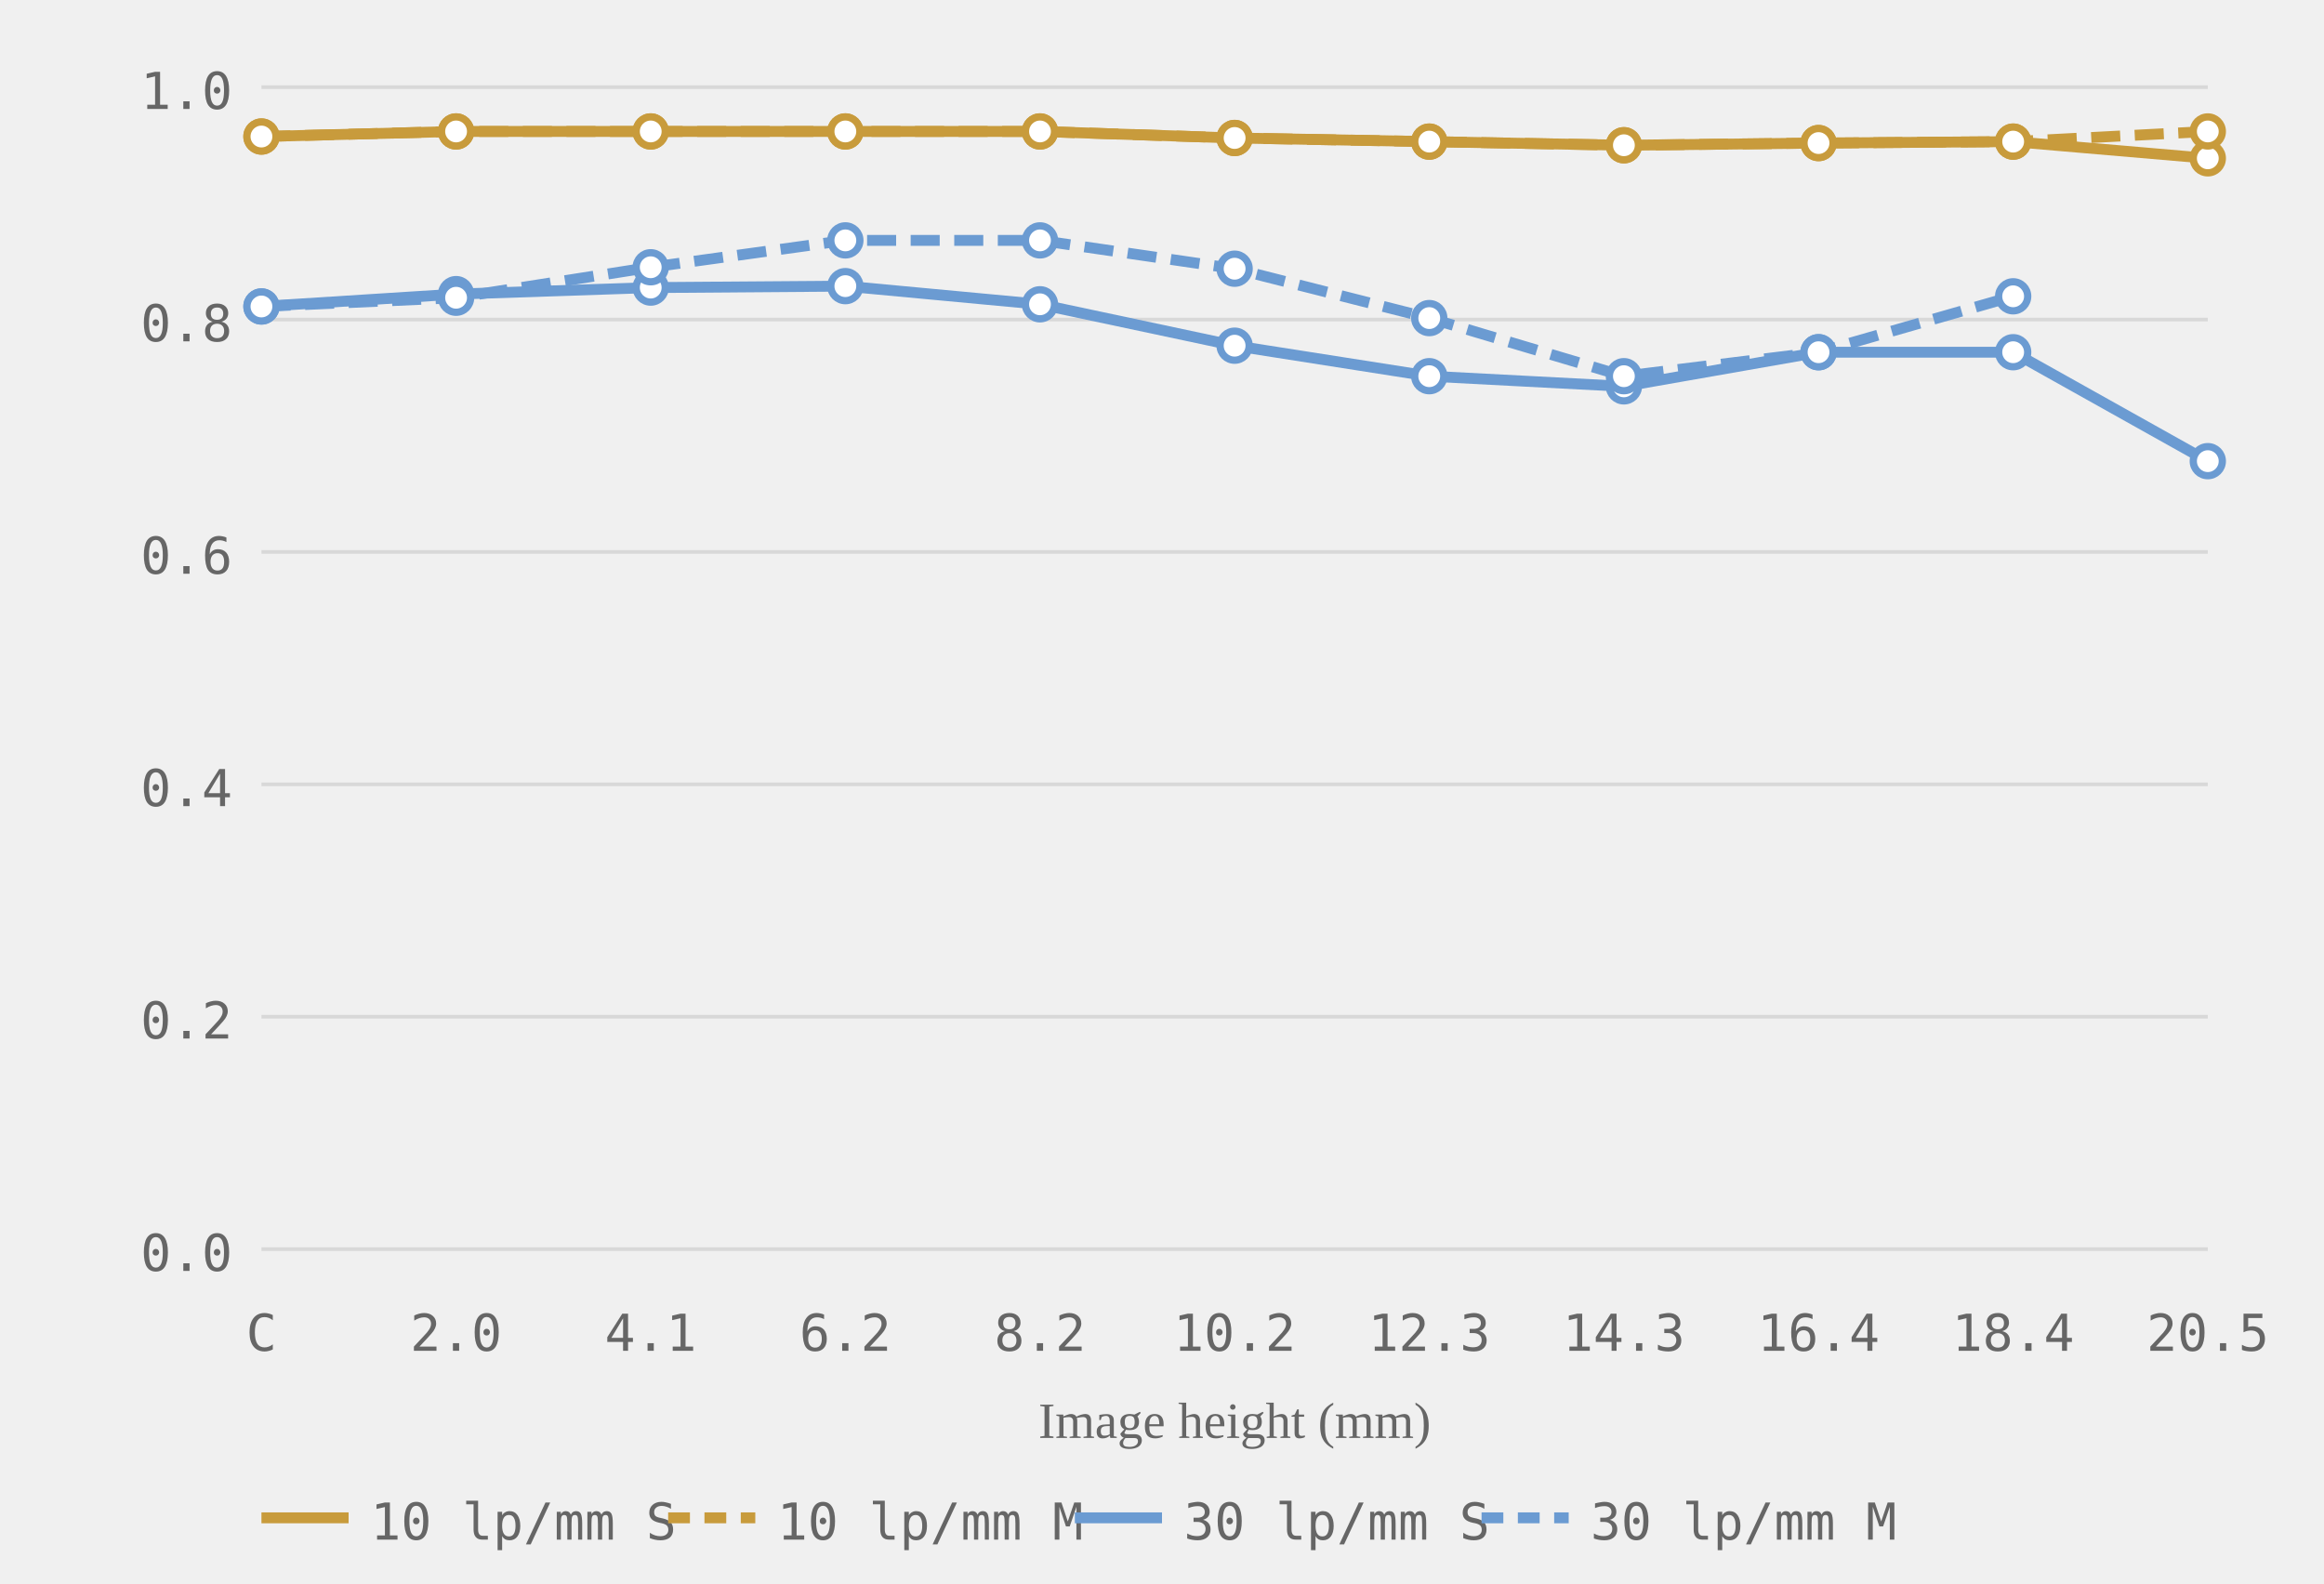
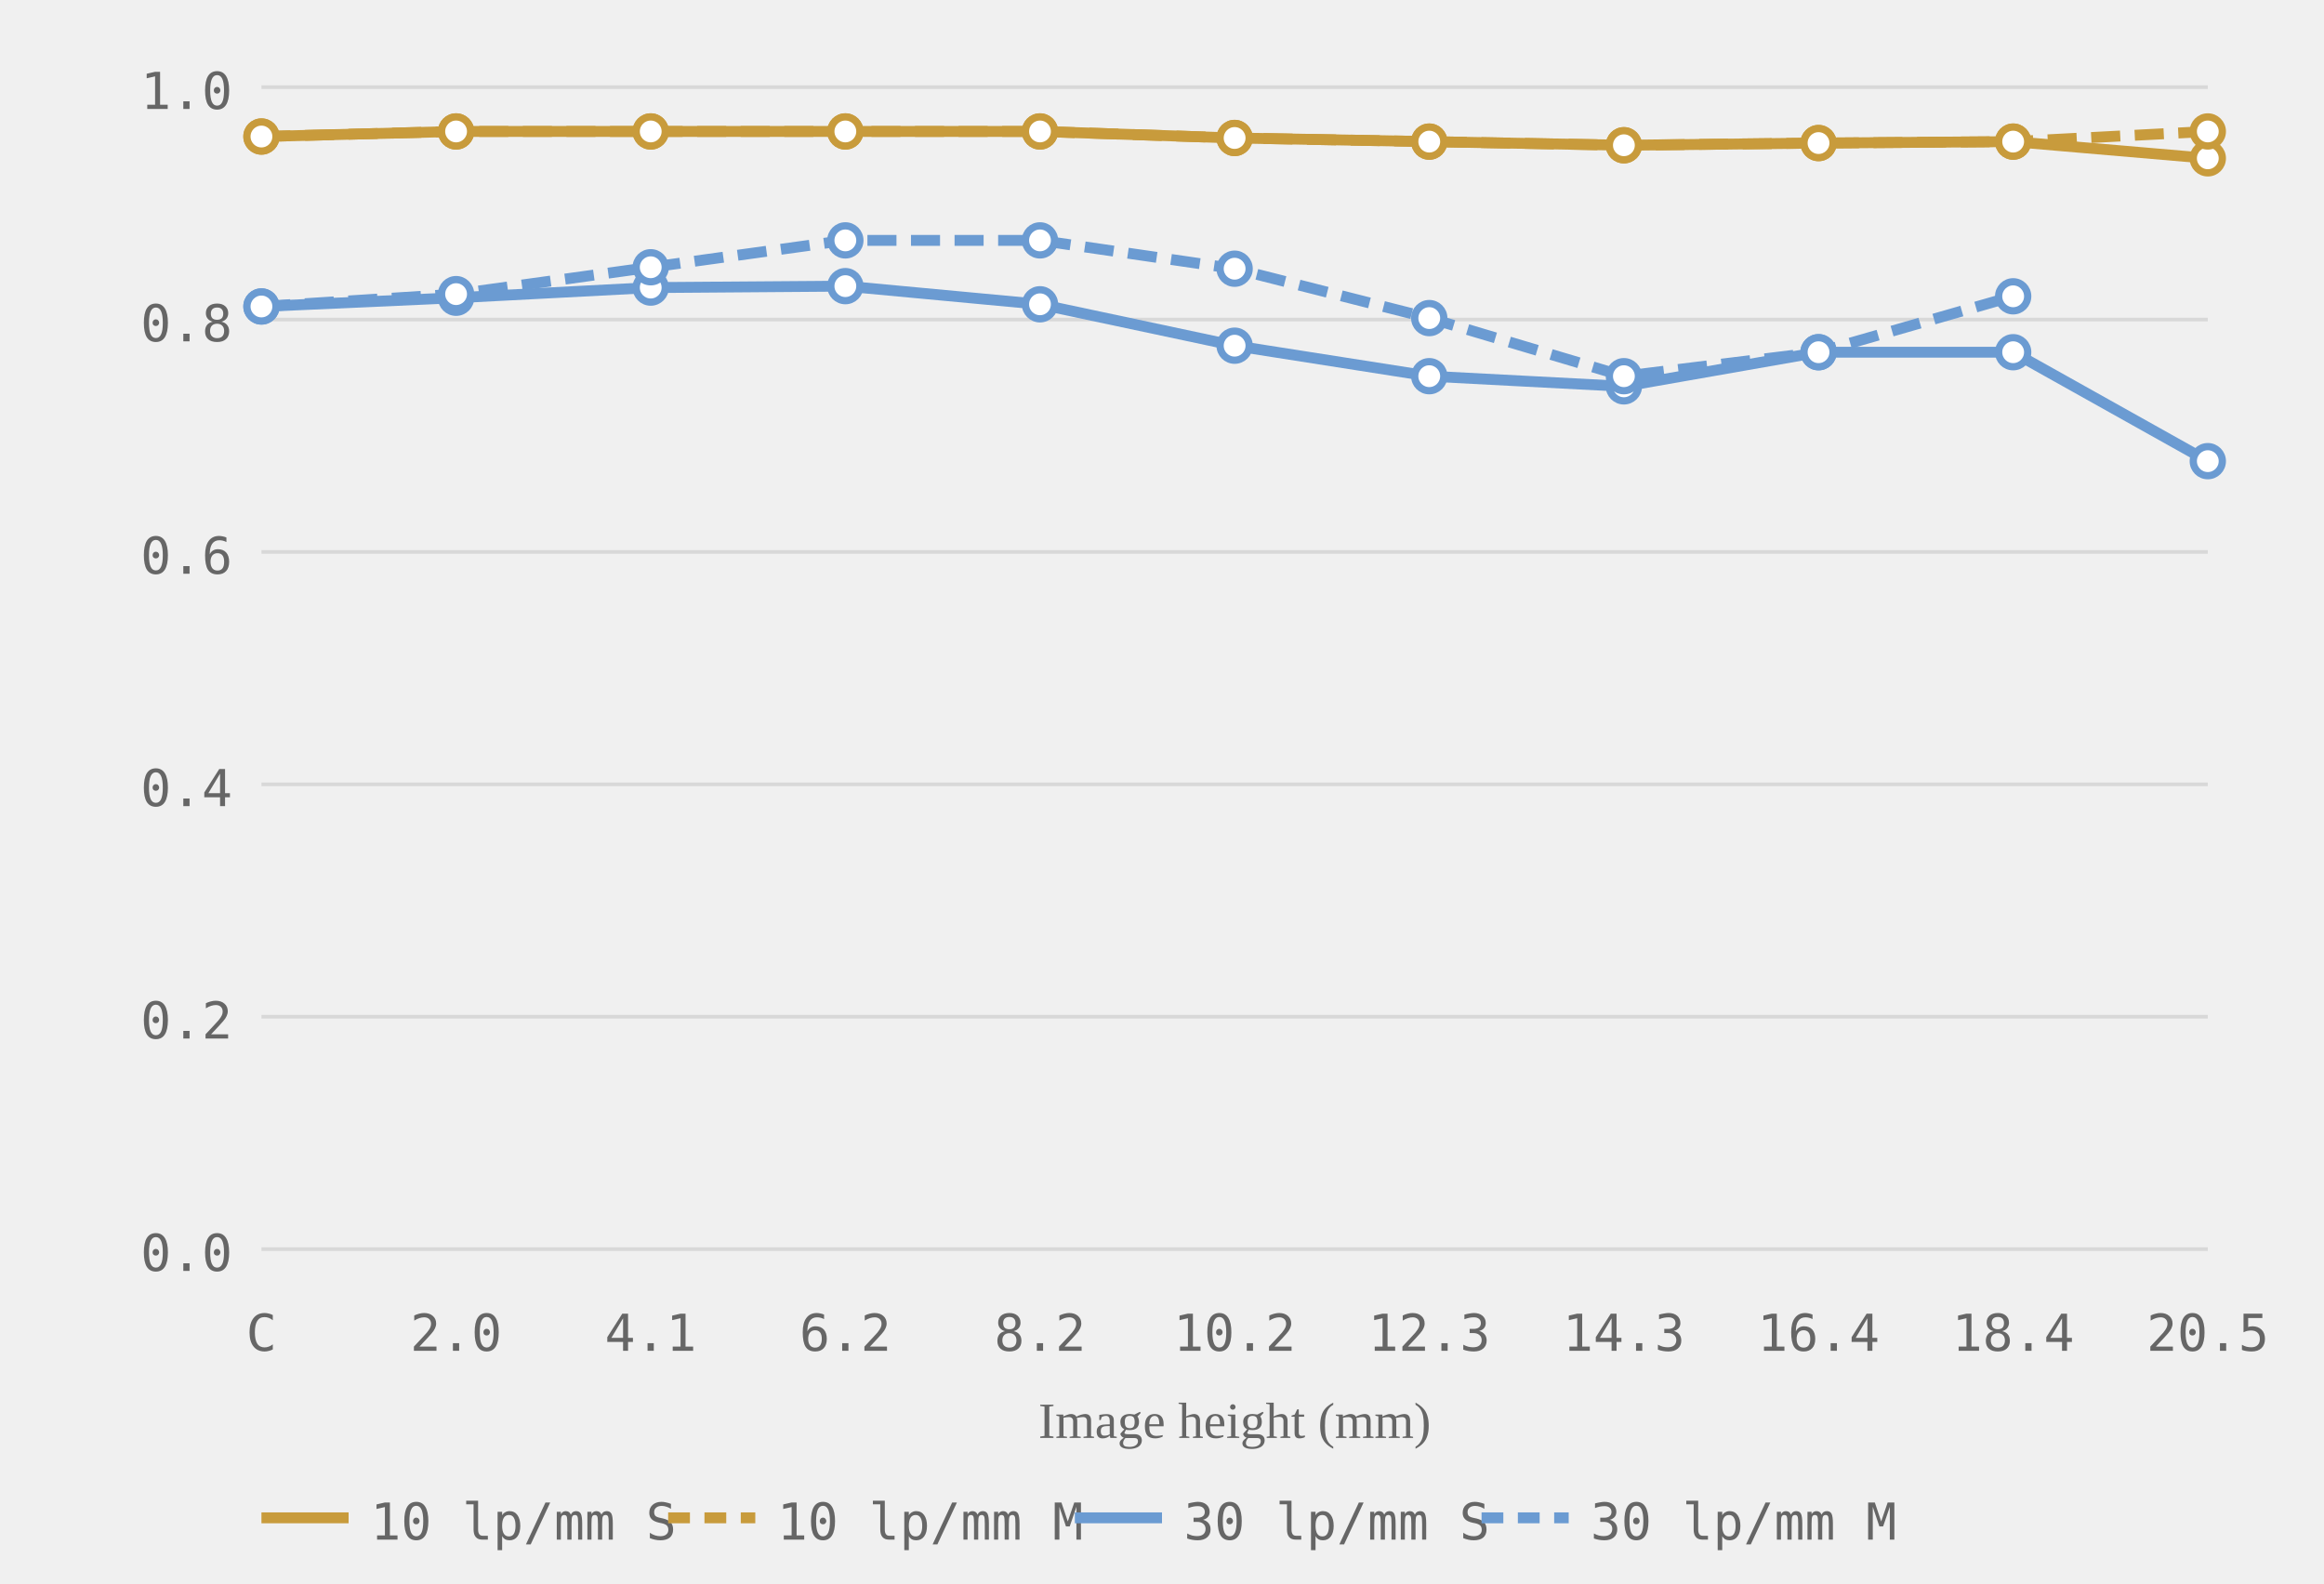
<svg xmlns="http://www.w3.org/2000/svg" viewBox="0 0 320 218" role="img" aria-label="MTF chart, generated from readings">
  <style>.grid-line { stroke: #d8d8d8; stroke-width: 0.5; }.axis-label { font-size: 7px; fill: #666666; font-family: ui-monospace, monospace; }.axis-y { text-anchor: end; }.axis-x { text-anchor: middle; }.axis-title { font-size: 7px; fill: #666666; text-anchor: middle; }.curve { fill: none; stroke-width: 1.5; }.curve-m { stroke-dasharray: 4 2; }.dot { fill: white; stroke-width: 1; }.legend-text { font-size: 7px; fill: #666666; font-family: ui-monospace, monospace; }</style>
  <line class="grid-line" x1="36" y1="172.0" x2="304" y2="172.0" />
  <line class="grid-line" x1="36" y1="140.0" x2="304" y2="140.0" />
  <line class="grid-line" x1="36" y1="108.0" x2="304" y2="108.0" />
  <line class="grid-line" x1="36" y1="76.0" x2="304" y2="76.0" />
  <line class="grid-line" x1="36" y1="44.0" x2="304" y2="44.0" />
  <line class="grid-line" x1="36" y1="12.0" x2="304" y2="12.0" />
  <text class="axis-label axis-y" x="32" y="175.0">0.0</text>
  <text class="axis-label axis-y" x="32" y="143.0">0.2</text>
  <text class="axis-label axis-y" x="32" y="111.0">0.4</text>
  <text class="axis-label axis-y" x="32" y="79.0">0.6</text>
  <text class="axis-label axis-y" x="32" y="47.0">0.8</text>
  <text class="axis-label axis-y" x="32" y="15.0">1.0</text>
  <text class="axis-label axis-x" x="36.0" y="186">C</text>
  <text class="axis-label axis-x" x="62.8" y="186">2.0</text>
  <text class="axis-label axis-x" x="89.6" y="186">4.1</text>
  <text class="axis-label axis-x" x="116.4" y="186">6.2</text>
  <text class="axis-label axis-x" x="143.2" y="186">8.2</text>
  <text class="axis-label axis-x" x="170.0" y="186">10.2</text>
  <text class="axis-label axis-x" x="196.8" y="186">12.3</text>
  <text class="axis-label axis-x" x="223.6" y="186">14.3</text>
  <text class="axis-label axis-x" x="250.4" y="186">16.4</text>
  <text class="axis-label axis-x" x="277.2" y="186">18.4</text>
  <text class="axis-label axis-x" x="304.0" y="186">20.5</text>
  <text class="axis-title" x="170.0" y="198">Image height (mm)</text>
  <polyline class="curve curve-10" style="stroke:#c89b3c" points="36.0,18.8 62.8,18.1 89.6,18.1 116.4,18.1 143.2,18.1 170.0,19.0 196.8,19.5 223.6,20.0 250.4,19.7 277.2,19.5 304.0,21.8" />
  <polyline class="curve curve-10 curve-m" style="stroke:#c89b3c" points="36.0,18.8 62.8,18.1 89.6,18.1 116.4,18.1 143.2,18.1 170.0,19.0 196.8,19.5 223.6,20.0 250.4,19.7 277.2,19.5 304.0,18.1" stroke-dasharray="4 2" />
-   <polyline class="curve curve-30" style="stroke:#6b9bd2" points="36.0,42.2 62.8,40.5 89.6,39.6 116.4,39.4 143.2,41.9 170.0,47.6 196.8,51.8 223.6,53.2 250.4,48.5 277.2,48.5 304.0,63.5" />
-   <polyline class="curve curve-30 curve-m" style="stroke:#6b9bd2" points="36.0,42.2 62.8,41.0 89.6,36.8 116.4,33.1 143.2,33.1 170.0,37.0 196.8,43.8 223.6,51.8 250.4,48.5 277.2,40.8" stroke-dasharray="4 2" />
+   <polyline class="curve curve-30" style="stroke:#6b9bd2" points="36.0,42.2 62.8,41.0 89.6,39.6 116.4,39.4 143.2,41.9 170.0,47.6 196.8,51.8 223.6,53.2 250.4,48.5 277.2,48.5 304.0,63.5" />
+   <polyline class="curve curve-30 curve-m" style="stroke:#6b9bd2" points="36.0,42.2 62.8,40.5 89.6,36.8 116.4,33.1 143.2,33.1 170.0,37.0 196.8,43.8 223.6,51.8 250.4,48.5 277.2,40.8" stroke-dasharray="4 2" />
  <circle class="dot dot-10" style="stroke:#c89b3c" cx="36.0" cy="18.8" r="2" />
  <circle class="dot dot-10" style="stroke:#c89b3c" cx="62.8" cy="18.1" r="2" />
  <circle class="dot dot-10" style="stroke:#c89b3c" cx="89.6" cy="18.1" r="2" />
  <circle class="dot dot-10" style="stroke:#c89b3c" cx="116.4" cy="18.1" r="2" />
  <circle class="dot dot-10" style="stroke:#c89b3c" cx="143.2" cy="18.1" r="2" />
  <circle class="dot dot-10" style="stroke:#c89b3c" cx="170.0" cy="19.0" r="2" />
  <circle class="dot dot-10" style="stroke:#c89b3c" cx="196.8" cy="19.5" r="2" />
  <circle class="dot dot-10" style="stroke:#c89b3c" cx="223.6" cy="20.0" r="2" />
  <circle class="dot dot-10" style="stroke:#c89b3c" cx="250.4" cy="19.7" r="2" />
  <circle class="dot dot-10" style="stroke:#c89b3c" cx="277.2" cy="19.5" r="2" />
  <circle class="dot dot-10" style="stroke:#c89b3c" cx="304.0" cy="21.8" r="2" />
  <circle class="dot dot-10" style="stroke:#c89b3c" cx="36.0" cy="18.8" r="2" />
  <circle class="dot dot-10" style="stroke:#c89b3c" cx="62.8" cy="18.1" r="2" />
  <circle class="dot dot-10" style="stroke:#c89b3c" cx="89.6" cy="18.1" r="2" />
  <circle class="dot dot-10" style="stroke:#c89b3c" cx="116.4" cy="18.1" r="2" />
  <circle class="dot dot-10" style="stroke:#c89b3c" cx="143.2" cy="18.1" r="2" />
  <circle class="dot dot-10" style="stroke:#c89b3c" cx="170.0" cy="19.0" r="2" />
  <circle class="dot dot-10" style="stroke:#c89b3c" cx="196.8" cy="19.5" r="2" />
  <circle class="dot dot-10" style="stroke:#c89b3c" cx="223.6" cy="20.0" r="2" />
  <circle class="dot dot-10" style="stroke:#c89b3c" cx="250.4" cy="19.7" r="2" />
  <circle class="dot dot-10" style="stroke:#c89b3c" cx="277.2" cy="19.5" r="2" />
  <circle class="dot dot-10" style="stroke:#c89b3c" cx="304.0" cy="18.1" r="2" />
  <circle class="dot dot-30" style="stroke:#6b9bd2" cx="36.0" cy="42.2" r="2" />
-   <circle class="dot dot-30" style="stroke:#6b9bd2" cx="62.8" cy="40.5" r="2" />
+   <circle class="dot dot-30" style="stroke:#6b9bd2" cx="62.8" cy="41.0" r="2" />
  <circle class="dot dot-30" style="stroke:#6b9bd2" cx="89.6" cy="39.6" r="2" />
  <circle class="dot dot-30" style="stroke:#6b9bd2" cx="116.4" cy="39.4" r="2" />
  <circle class="dot dot-30" style="stroke:#6b9bd2" cx="143.2" cy="41.9" r="2" />
  <circle class="dot dot-30" style="stroke:#6b9bd2" cx="170.0" cy="47.6" r="2" />
  <circle class="dot dot-30" style="stroke:#6b9bd2" cx="196.8" cy="51.8" r="2" />
  <circle class="dot dot-30" style="stroke:#6b9bd2" cx="223.6" cy="53.2" r="2" />
  <circle class="dot dot-30" style="stroke:#6b9bd2" cx="250.4" cy="48.5" r="2" />
  <circle class="dot dot-30" style="stroke:#6b9bd2" cx="277.2" cy="48.5" r="2" />
  <circle class="dot dot-30" style="stroke:#6b9bd2" cx="304.0" cy="63.5" r="2" />
  <circle class="dot dot-30" style="stroke:#6b9bd2" cx="36.0" cy="42.2" r="2" />
-   <circle class="dot dot-30" style="stroke:#6b9bd2" cx="62.8" cy="41.0" r="2" />
+   <circle class="dot dot-30" style="stroke:#6b9bd2" cx="62.8" cy="40.5" r="2" />
  <circle class="dot dot-30" style="stroke:#6b9bd2" cx="89.6" cy="36.8" r="2" />
  <circle class="dot dot-30" style="stroke:#6b9bd2" cx="116.4" cy="33.1" r="2" />
  <circle class="dot dot-30" style="stroke:#6b9bd2" cx="143.2" cy="33.1" r="2" />
  <circle class="dot dot-30" style="stroke:#6b9bd2" cx="170.0" cy="37.0" r="2" />
  <circle class="dot dot-30" style="stroke:#6b9bd2" cx="196.8" cy="43.8" r="2" />
  <circle class="dot dot-30" style="stroke:#6b9bd2" cx="223.6" cy="51.8" r="2" />
  <circle class="dot dot-30" style="stroke:#6b9bd2" cx="250.4" cy="48.5" r="2" />
  <circle class="dot dot-30" style="stroke:#6b9bd2" cx="277.2" cy="40.8" r="2" />
  <line x1="36" y1="209" x2="48" y2="209" stroke="#c89b3c" stroke-width="1.5" />
  <text class="legend-text" x="51" y="212">10 lp/mm S</text>
  <line x1="92" y1="209" x2="104" y2="209" stroke="#c89b3c" stroke-width="1.5" stroke-dasharray="3 2" />
  <text class="legend-text" x="107" y="212">10 lp/mm M</text>
  <line x1="148" y1="209" x2="160" y2="209" stroke="#6b9bd2" stroke-width="1.5" />
  <text class="legend-text" x="163" y="212">30 lp/mm S</text>
  <line x1="204" y1="209" x2="216" y2="209" stroke="#6b9bd2" stroke-width="1.5" stroke-dasharray="3 2" />
  <text class="legend-text" x="219" y="212">30 lp/mm M</text>
</svg>
